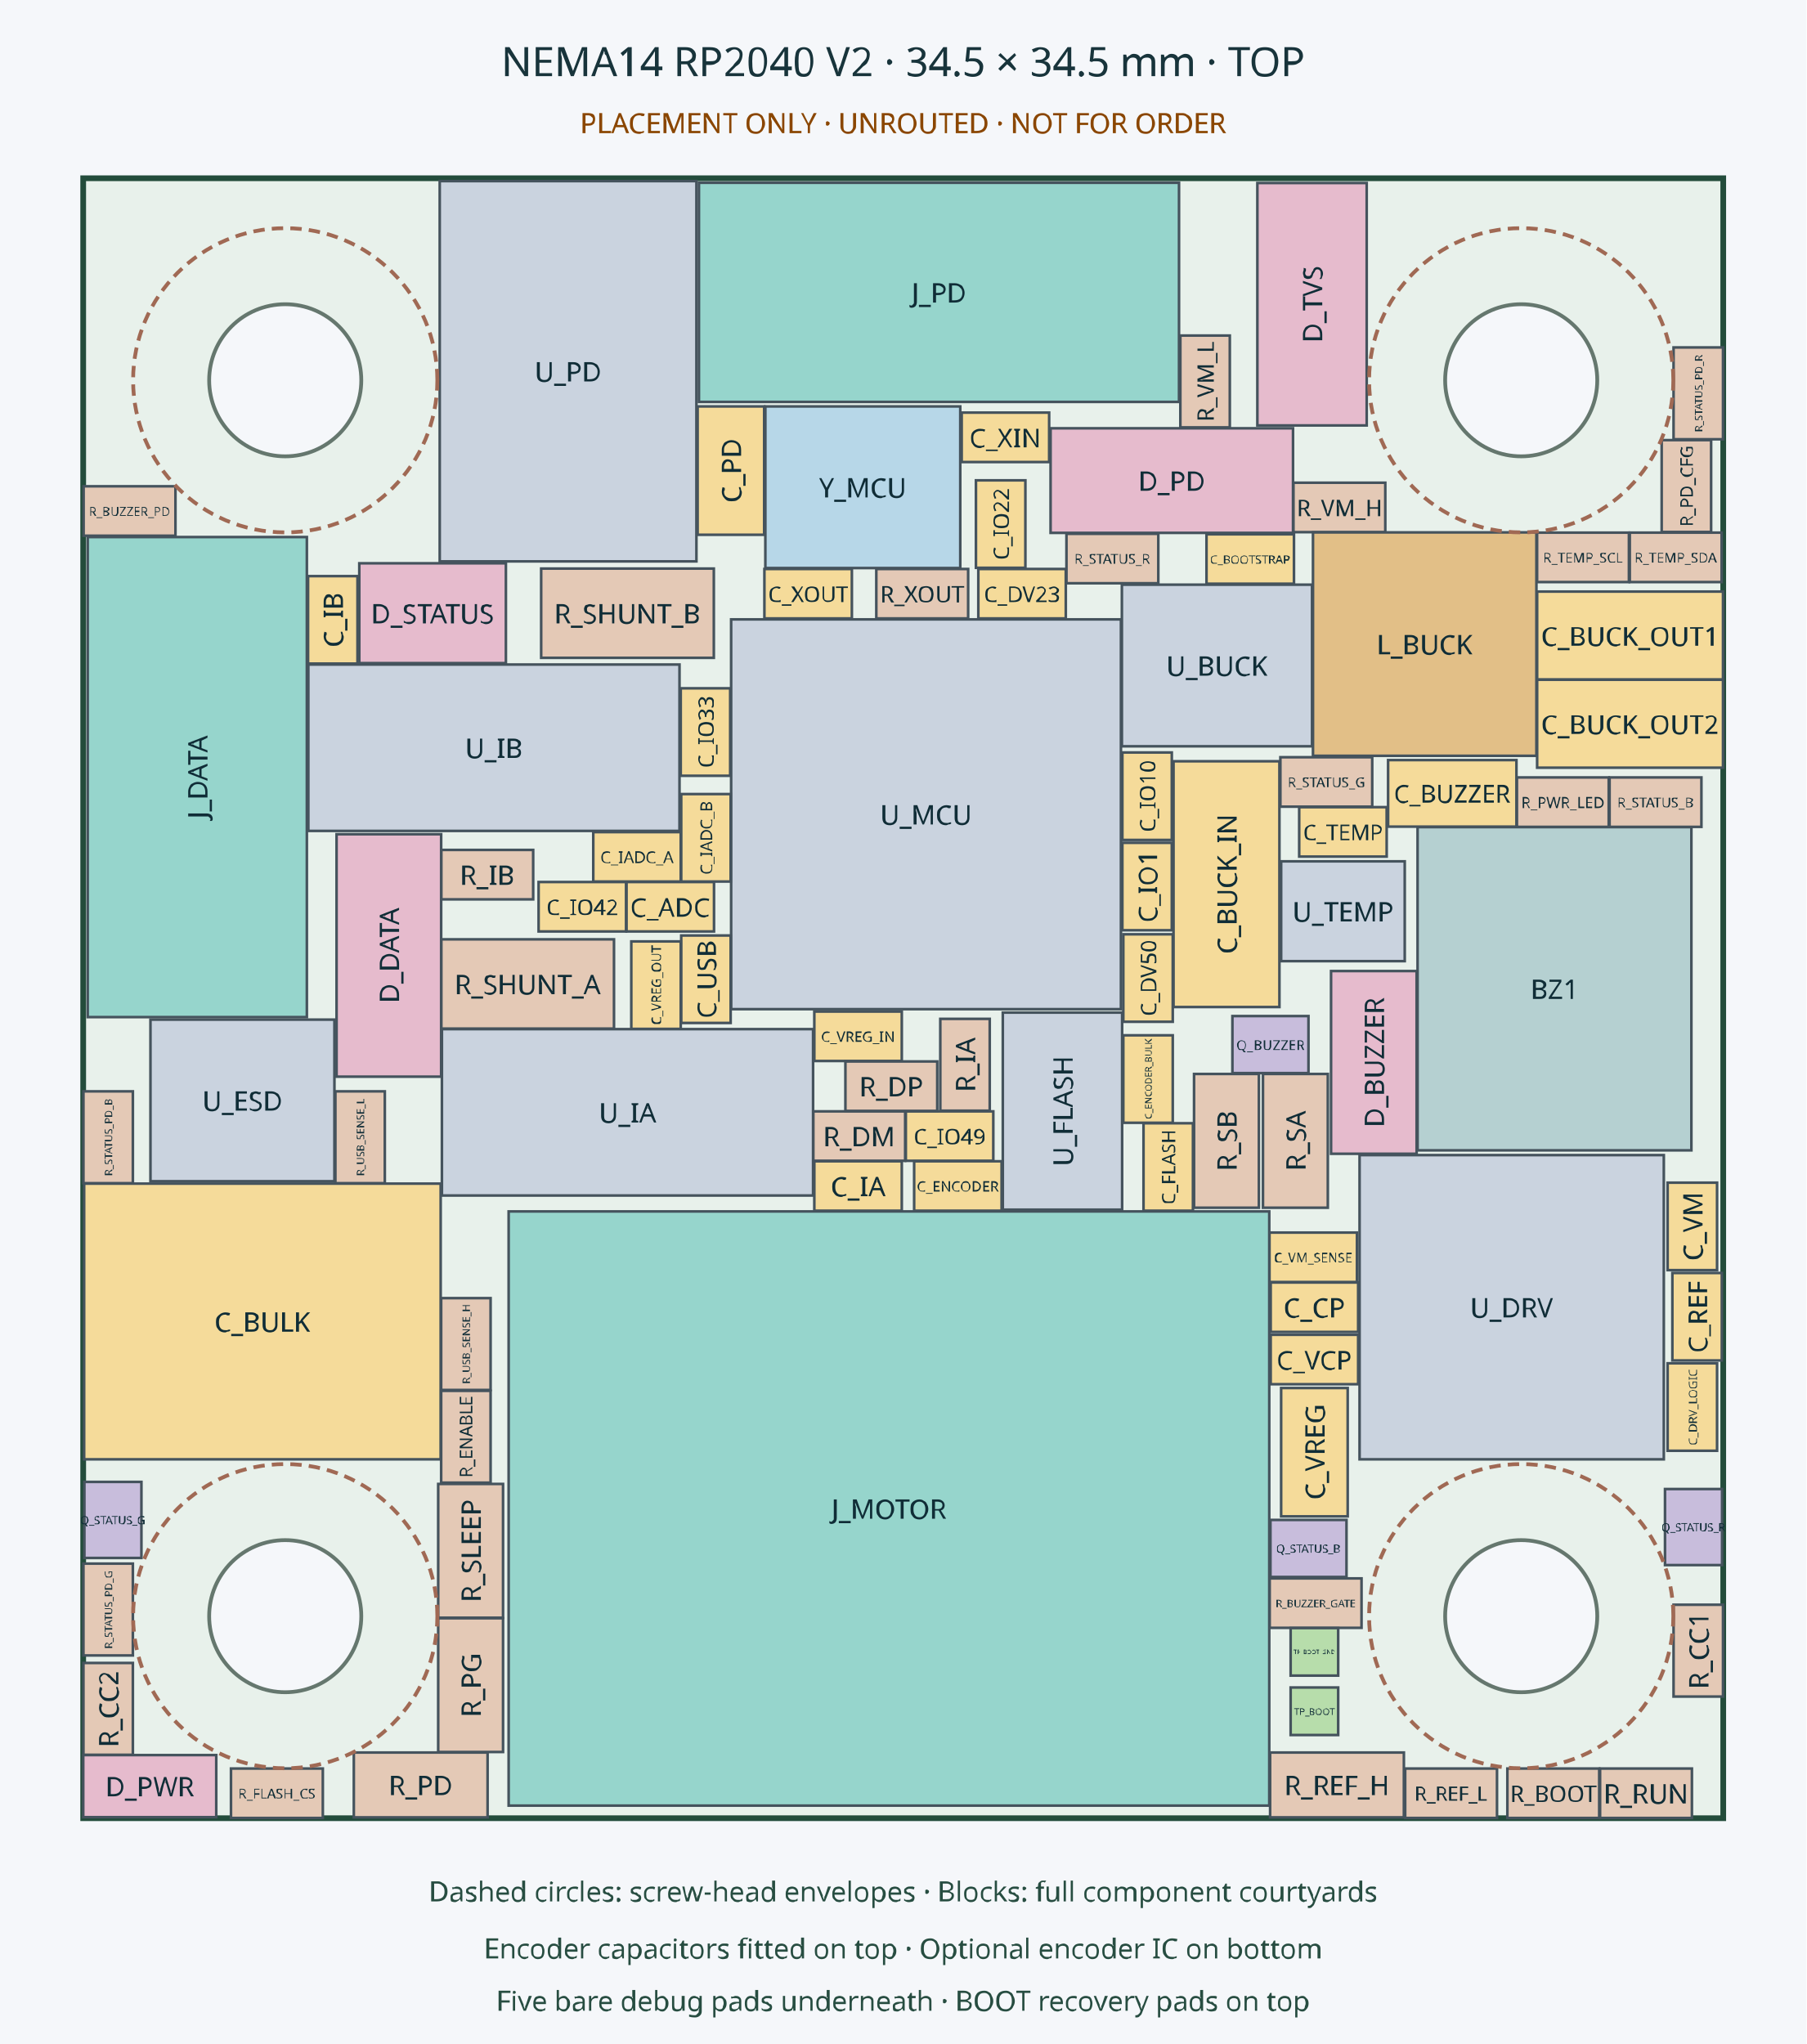
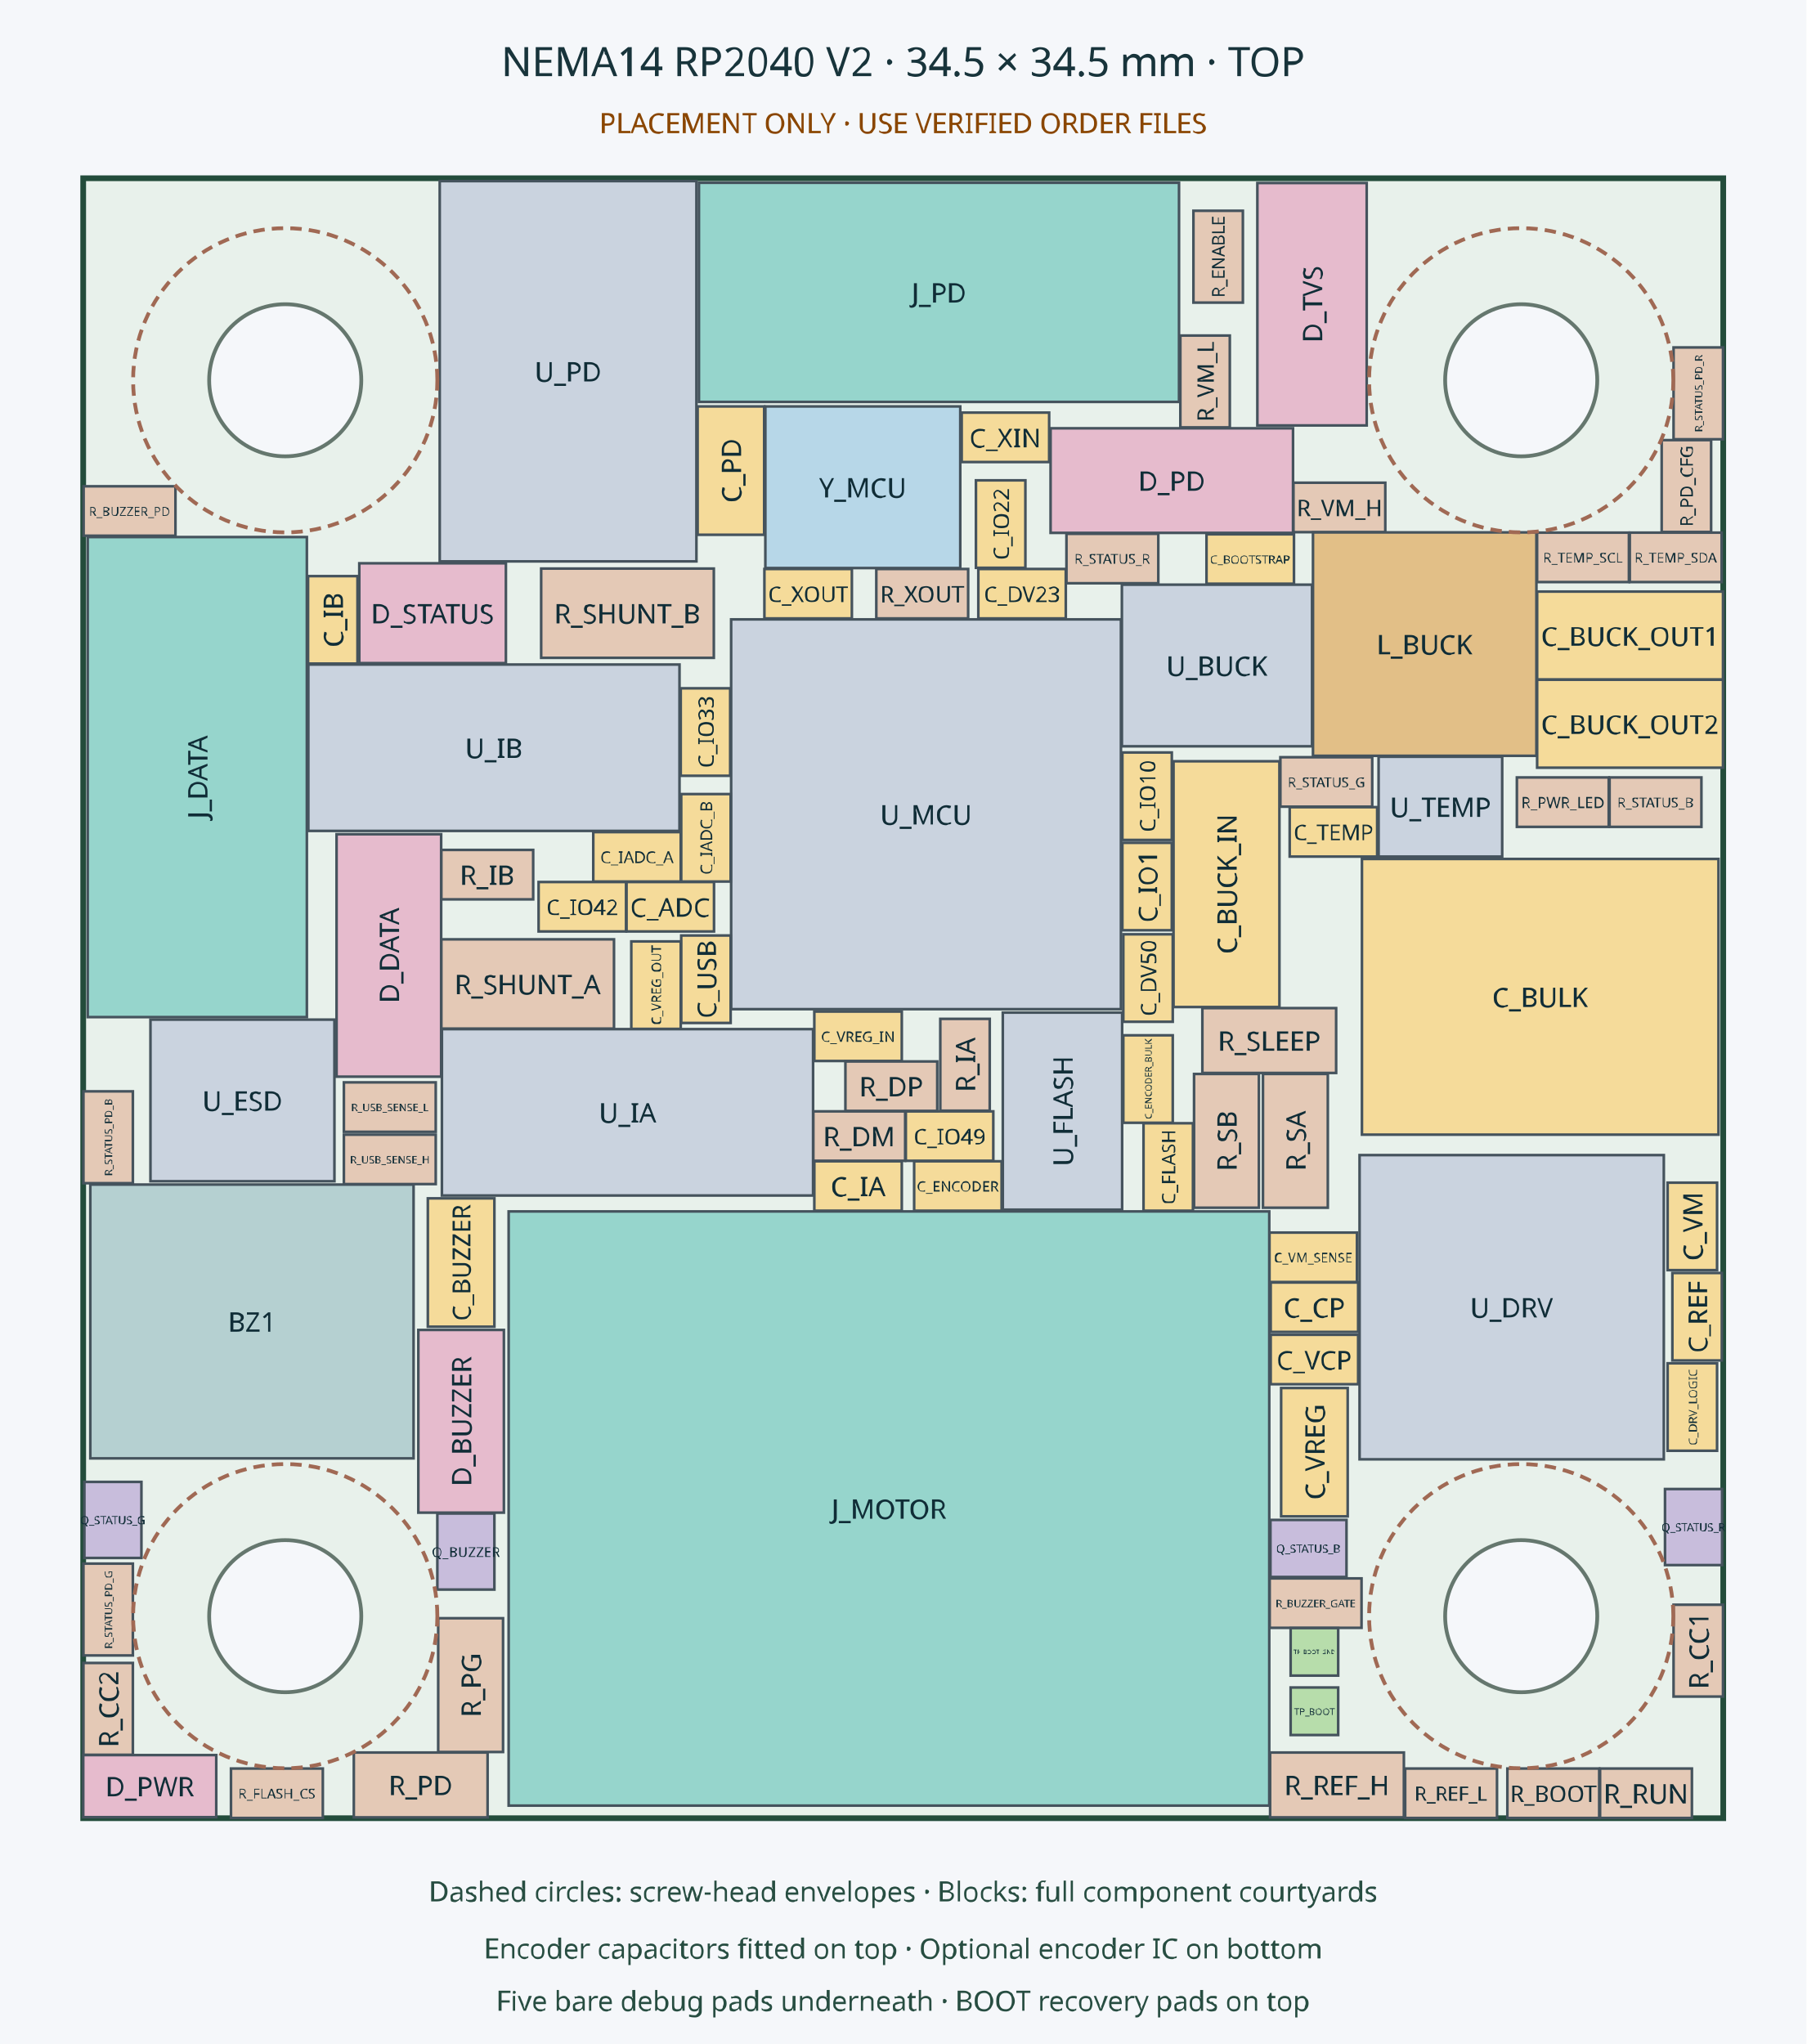
<svg xmlns="http://www.w3.org/2000/svg" viewBox="-19 -21 38 43" width="1140" height="1290">
  <rect x="-19" y="-21" width="38" height="43" fill="#f5f7fa" />
  <text x="0" y="-19.4" text-anchor="middle" font-family="sans-serif" font-size=".85" fill="#18343b">NEMA14 RP2040 V2 · 34.5 × 34.5 mm · TOP</text>
-   <text x="0" y="-18.2" text-anchor="middle" font-family="sans-serif" font-size=".58" fill="#8a4600">PLACEMENT ONLY · UNROUTED · NOT FOR ORDER</text>
+   <text x="0" y="-18.2" text-anchor="middle" font-family="sans-serif" font-size=".58" fill="#8a4600">PLACEMENT ONLY · USE VERIFIED ORDER FILES</text>
  <g transform="scale(1,-1)">
    <rect x="-17.25" y="-17.25" width="34.5" height="34.5" fill="#e8f1eb" stroke="#234c3b" stroke-width=".12" />
    <g>
      <polygon points="-4.297,17.155 5.802,17.155 5.802,12.545 -4.297,12.545 -4.297,17.155" fill="#96d5cc" stroke="#45535d" stroke-width=".055" />
      <g transform="translate(0.7524952,14.85) rotate(0) scale(1,-1)">
        <text text-anchor="middle" dominant-baseline="central" font-family="sans-serif" font-size="0.56" fill="#102d37">J_PD</text>
      </g>
    </g>
    <g>
      <polygon points="-17.155,-0.397 -17.155,9.702 -12.545,9.702 -12.545,-0.397 -17.155,-0.397" fill="#96d5cc" stroke="#45535d" stroke-width=".055" />
      <g transform="translate(-14.85,4.652495) rotate(90) scale(1,-1)">
        <text text-anchor="middle" dominant-baseline="central" font-family="sans-serif" font-size="0.56" fill="#102d37">J_DATA</text>
      </g>
    </g>
    <g>
      <polygon points="-9.75,17.19 -4.35,17.19 -4.35,9.19 -9.75,9.19 -9.75,17.19" fill="#cad3df" stroke="#45535d" stroke-width=".055" />
      <g transform="translate(-7.050064,13.19) rotate(0) scale(1,-1)">
        <text text-anchor="middle" dominant-baseline="central" font-family="sans-serif" font-size="0.56" fill="#102d37">U_PD</text>
      </g>
    </g>
    <g>
      <polygon points="-8.743,-17.232 -11.557,-17.232 -11.557,-15.868 -8.743,-15.868 -8.743,-17.232" fill="#e4c9b6" stroke="#45535d" stroke-width=".055" />
      <g transform="translate(-10.15,-16.55) rotate(0) scale(1,-1)">
        <text text-anchor="middle" dominant-baseline="central" font-family="sans-serif" font-size="0.56" fill="#102d37">R_PD</text>
      </g>
    </g>
    <g>
      <polygon points="-4.325,9.75 -4.325,12.45 -2.925,12.45 -2.925,9.75 -4.325,9.75" fill="#f5db9a" stroke="#45535d" stroke-width=".055" />
      <g transform="translate(-3.625,11.1) rotate(90) scale(1,-1)">
        <text text-anchor="middle" dominant-baseline="central" font-family="sans-serif" font-size="0.56" fill="#102d37">C_PD</text>
      </g>
    </g>
    <g>
      <polygon points="-8.418,-13.043 -8.418,-15.857 -9.782,-15.857 -9.782,-13.043 -8.418,-13.043" fill="#e4c9b6" stroke="#45535d" stroke-width=".055" />
      <g transform="translate(-9.1,-14.45) rotate(90) scale(1,-1)">
        <text text-anchor="middle" dominant-baseline="central" font-family="sans-serif" font-size="0.56" fill="#102d37">R_PG</text>
      </g>
    </g>
    <g>
      <polygon points="4.58,-0.23 -3.62,-0.23 -3.62,7.97 4.58,7.97 4.58,-0.23" fill="#cad3df" stroke="#45535d" stroke-width=".055" />
      <g transform="translate(0.48,3.87) rotate(0) scale(1,-1)">
        <text text-anchor="middle" dominant-baseline="central" font-family="sans-serif" font-size="0.56" fill="#102d37">U_MCU</text>
      </g>
    </g>
    <g>
      <polygon points="4.61,1.43 4.61,3.27 5.65,3.27 5.65,1.43 4.61,1.43" fill="#f5db9a" stroke="#45535d" stroke-width=".055" />
      <g transform="translate(5.13,2.35) rotate(90) scale(1,-1)">
        <text text-anchor="middle" dominant-baseline="central" font-family="sans-serif" font-size="0.545" fill="#102d37">C_IO1</text>
      </g>
    </g>
    <g>
      <polygon points="4.61,3.33 4.61,5.17 5.65,5.17 5.65,3.33 4.61,3.33" fill="#f5db9a" stroke="#45535d" stroke-width=".055" />
      <g transform="translate(5.13,4.25) rotate(90) scale(1,-1)">
        <text text-anchor="middle" dominant-baseline="central" font-family="sans-serif" font-size="0.454" fill="#102d37">C_IO10</text>
      </g>
    </g>
    <g>
      <polygon points="1.53,9.055 1.53,10.895 2.57,10.895 2.57,9.055 1.53,9.055" fill="#f5db9a" stroke="#45535d" stroke-width=".055" />
      <g transform="translate(2.05,9.975) rotate(90) scale(1,-1)">
        <text text-anchor="middle" dominant-baseline="central" font-family="sans-serif" font-size="0.454" fill="#102d37">C_IO22</text>
      </g>
    </g>
    <g>
      <polygon points="-4.68,4.68 -4.68,6.52 -3.64,6.52 -3.64,4.68 -4.68,4.68" fill="#f5db9a" stroke="#45535d" stroke-width=".055" />
      <g transform="translate(-4.16,5.6) rotate(90) scale(1,-1)">
        <text text-anchor="middle" dominant-baseline="central" font-family="sans-serif" font-size="0.454" fill="#102d37">C_IO33</text>
      </g>
    </g>
    <g>
      <polygon points="-7.67,2.445 -5.83,2.445 -5.83,1.405 -7.67,1.405 -7.67,2.445" fill="#f5db9a" stroke="#45535d" stroke-width=".055" />
      <g transform="translate(-6.75,1.925) rotate(0) scale(1,-1)">
        <text text-anchor="middle" dominant-baseline="central" font-family="sans-serif" font-size="0.454" fill="#102d37">C_IO42</text>
      </g>
    </g>
    <g>
      <polygon points="1.895,-3.42 0.055,-3.42 0.055,-2.38 1.895,-2.38 1.895,-3.42" fill="#f5db9a" stroke="#45535d" stroke-width=".055" />
      <g transform="translate(0.975,-2.9) rotate(0) scale(1,-1)">
        <text text-anchor="middle" dominant-baseline="central" font-family="sans-serif" font-size="0.454" fill="#102d37">C_IO49</text>
      </g>
    </g>
    <g>
      <polygon points="3.42,7.99 1.58,7.99 1.58,9.03 3.42,9.03 3.42,7.99" fill="#f5db9a" stroke="#45535d" stroke-width=".055" />
      <g transform="translate(2.5,8.51) rotate(0) scale(1,-1)">
        <text text-anchor="middle" dominant-baseline="central" font-family="sans-serif" font-size="0.454" fill="#102d37">C_DV23</text>
      </g>
    </g>
    <g>
      <polygon points="4.63,-0.495 4.63,1.345 5.67,1.345 5.67,-0.495 4.63,-0.495" fill="#f5db9a" stroke="#45535d" stroke-width=".055" />
      <g transform="translate(5.15,0.425) rotate(90) scale(1,-1)">
        <text text-anchor="middle" dominant-baseline="central" font-family="sans-serif" font-size="0.454" fill="#102d37">C_DV50</text>
      </g>
    </g>
    <g>
      <polygon points="-4.67,-0.52 -4.67,1.32 -3.63,1.32 -3.63,-0.52 -4.67,-0.52" fill="#f5db9a" stroke="#45535d" stroke-width=".055" />
      <g transform="translate(-4.15,0.4) rotate(90) scale(1,-1)">
        <text text-anchor="middle" dominant-baseline="central" font-family="sans-serif" font-size="0.545" fill="#102d37">C_USB</text>
      </g>
    </g>
    <g>
      <polygon points="-3.98,1.405 -5.82,1.405 -5.82,2.445 -3.98,2.445 -3.98,1.405" fill="#f5db9a" stroke="#45535d" stroke-width=".055" />
      <g transform="translate(-4.9,1.925) rotate(0) scale(1,-1)">
        <text text-anchor="middle" dominant-baseline="central" font-family="sans-serif" font-size="0.545" fill="#102d37">C_ADC</text>
      </g>
    </g>
    <g>
      <polygon points="-1.87,-0.28 -0.03,-0.28 -0.03,-1.32 -1.87,-1.32 -1.87,-0.28" fill="#f5db9a" stroke="#45535d" stroke-width=".055" />
      <g transform="translate(-0.95,-0.8) rotate(0) scale(1,-1)">
        <text text-anchor="middle" dominant-baseline="central" font-family="sans-serif" font-size="0.303" fill="#102d37">C_VREG_IN</text>
      </g>
    </g>
    <g>
      <polygon points="-5.72,-0.645 -5.72,1.195 -4.68,1.195 -4.68,-0.645 -5.72,-0.645" fill="#f5db9a" stroke="#45535d" stroke-width=".055" />
      <g transform="translate(-5.2,0.275) rotate(90) scale(1,-1)">
        <text text-anchor="middle" dominant-baseline="central" font-family="sans-serif" font-size="0.273" fill="#102d37">C_VREG_OUT</text>
      </g>
    </g>
    <g>
      <polygon points="4.605,-4.448 2.095,-4.448 2.095,-0.302 4.605,-0.302 4.605,-4.448" fill="#cad3df" stroke="#45535d" stroke-width=".055" />
      <g transform="translate(3.350108,-2.375) rotate(90) scale(1,-1)">
        <text text-anchor="middle" dominant-baseline="central" font-family="sans-serif" font-size="0.56" fill="#102d37">U_FLASH</text>
      </g>
    </g>
    <g>
      <polygon points="5.055,-4.47 5.055,-2.63 6.095,-2.63 6.095,-4.47 5.055,-4.47" fill="#f5db9a" stroke="#45535d" stroke-width=".055" />
      <g transform="translate(5.575,-3.55) rotate(90) scale(1,-1)">
        <text text-anchor="middle" dominant-baseline="central" font-family="sans-serif" font-size="0.389" fill="#102d37">C_FLASH</text>
      </g>
    </g>
    <g>
      <polygon points="-14.141,-16.205 -12.209,-16.205 -12.209,-17.245 -14.141,-17.245 -14.141,-16.205" fill="#e4c9b6" stroke="#45535d" stroke-width=".055" />
      <g transform="translate(-13.175,-16.725) rotate(0) scale(1,-1)">
        <text text-anchor="middle" dominant-baseline="central" font-family="sans-serif" font-size="0.287" fill="#102d37">R_FLASH_CS</text>
      </g>
    </g>
    <g>
      <polygon points="14.641,-17.245 12.709,-17.245 12.709,-16.205 14.641,-16.205 14.641,-17.245" fill="#e4c9b6" stroke="#45535d" stroke-width=".055" />
      <g transform="translate(13.675,-16.725) rotate(0) scale(1,-1)">
        <text text-anchor="middle" dominant-baseline="central" font-family="sans-serif" font-size="0.479" fill="#102d37">R_BOOT</text>
      </g>
    </g>
    <g>
      <polygon points="1.2,9.05 -2.9,9.05 -2.9,12.45 1.2,12.45 1.2,9.05" fill="#b7d7e8" stroke="#45535d" stroke-width=".055" />
      <g transform="translate(-0.85,10.75) rotate(0) scale(1,-1)">
        <text text-anchor="middle" dominant-baseline="central" font-family="sans-serif" font-size="0.56" fill="#102d37">Y_MCU</text>
      </g>
    </g>
    <g>
      <polygon points="1.366,7.99 -0.566,7.99 -0.566,9.03 1.366,9.03 1.366,7.99" fill="#e4c9b6" stroke="#45535d" stroke-width=".055" />
      <g transform="translate(0.4,8.51) rotate(0) scale(1,-1)">
        <text text-anchor="middle" dominant-baseline="central" font-family="sans-serif" font-size="0.479" fill="#102d37">R_XOUT</text>
      </g>
    </g>
    <g>
      <polygon points="1.23,12.32 3.07,12.32 3.07,11.28 1.23,11.28 1.23,12.32" fill="#f5db9a" stroke="#45535d" stroke-width=".055" />
      <g transform="translate(2.15,11.8) rotate(0) scale(1,-1)">
        <text text-anchor="middle" dominant-baseline="central" font-family="sans-serif" font-size="0.545" fill="#102d37">C_XIN</text>
      </g>
    </g>
    <g>
      <polygon points="-2.92,9.03 -1.08,9.03 -1.08,7.99 -2.92,7.99 -2.92,9.03" fill="#f5db9a" stroke="#45535d" stroke-width=".055" />
      <g transform="translate(-2.0,8.51) rotate(0) scale(1,-1)">
        <text text-anchor="middle" dominant-baseline="central" font-family="sans-serif" font-size="0.454" fill="#102d37">C_XOUT</text>
      </g>
    </g>
    <g>
      <polygon points="16.591,-17.245 14.659,-17.245 14.659,-16.205 16.591,-16.205 16.591,-17.245" fill="#e4c9b6" stroke="#45535d" stroke-width=".055" />
      <g transform="translate(15.625,-16.725) rotate(0) scale(1,-1)">
        <text text-anchor="middle" dominant-baseline="central" font-family="sans-serif" font-size="0.56" fill="#102d37">R_RUN</text>
      </g>
    </g>
    <g>
      <polygon points="0.041,-3.42 -1.891,-3.42 -1.891,-2.38 0.041,-2.38 0.041,-3.42" fill="#e4c9b6" stroke="#45535d" stroke-width=".055" />
      <g transform="translate(-0.925,-2.9) rotate(0) scale(1,-1)">
        <text text-anchor="middle" dominant-baseline="central" font-family="sans-serif" font-size="0.56" fill="#102d37">R_DM</text>
      </g>
    </g>
    <g>
      <polygon points="-1.216,-1.33 0.716,-1.33 0.716,-2.37 -1.216,-2.37 -1.216,-1.33" fill="#e4c9b6" stroke="#45535d" stroke-width=".055" />
      <g transform="translate(-0.25,-1.85) rotate(0) scale(1,-1)">
        <text text-anchor="middle" dominant-baseline="central" font-family="sans-serif" font-size="0.56" fill="#102d37">R_DP</text>
      </g>
    </g>
    <g>
      <polygon points="17.245,-12.759 17.245,-14.691 16.205,-14.691 16.205,-12.759 17.245,-12.759" fill="#e4c9b6" stroke="#45535d" stroke-width=".055" />
      <g transform="translate(16.725,-13.725) rotate(90) scale(1,-1)">
        <text text-anchor="middle" dominant-baseline="central" font-family="sans-serif" font-size="0.56" fill="#102d37">R_CC1</text>
      </g>
    </g>
    <g>
      <polygon points="-16.205,-13.984 -16.205,-15.916 -17.245,-15.916 -17.245,-13.984 -16.205,-13.984" fill="#e4c9b6" stroke="#45535d" stroke-width=".055" />
      <g transform="translate(-16.725,-14.95) rotate(90) scale(1,-1)">
        <text text-anchor="middle" dominant-baseline="central" font-family="sans-serif" font-size="0.56" fill="#102d37">R_CC2</text>
      </g>
    </g>
    <g>
-       <polygon points="-9.72,-8.241 -9.72,-6.309 -8.68,-6.309 -8.68,-8.241 -9.72,-8.241" fill="#e4c9b6" stroke="#45535d" stroke-width=".055" />
-       <g transform="translate(-9.2,-7.275) rotate(90) scale(1,-1)">
+       <polygon points="-11.766,-2.87 -9.834,-2.87 -9.834,-3.91 -11.766,-3.91 -11.766,-2.87" fill="#e4c9b6" stroke="#45535d" stroke-width=".055" />
+       <g transform="translate(-10.8,-3.39) rotate(0) scale(1,-1)">
        <text text-anchor="middle" dominant-baseline="central" font-family="sans-serif" font-size="0.221" fill="#102d37">R_USB_SENSE_H</text>
      </g>
    </g>
    <g>
-       <polygon points="-10.905,-1.959 -10.905,-3.891 -11.945,-3.891 -11.945,-1.959 -10.905,-1.959" fill="#e4c9b6" stroke="#45535d" stroke-width=".055" />
-       <g transform="translate(-11.425,-2.925) rotate(90) scale(1,-1)">
+       <polygon points="-9.834,-2.81 -11.766,-2.81 -11.766,-1.77 -9.834,-1.77 -9.834,-2.81" fill="#e4c9b6" stroke="#45535d" stroke-width=".055" />
+       <g transform="translate(-10.8,-2.29) rotate(0) scale(1,-1)">
        <text text-anchor="middle" dominant-baseline="central" font-family="sans-serif" font-size="0.221" fill="#102d37">R_USB_SENSE_L</text>
      </g>
    </g>
    <g>
      <polygon points="8.209,10.845 10.141,10.845 10.141,9.805 8.209,9.805 8.209,10.845" fill="#e4c9b6" stroke="#45535d" stroke-width=".055" />
      <g transform="translate(9.175,10.325) rotate(0) scale(1,-1)">
        <text text-anchor="middle" dominant-baseline="central" font-family="sans-serif" font-size="0.479" fill="#102d37">R_VM_H</text>
      </g>
    </g>
    <g>
      <polygon points="5.83,12.009 5.83,13.941 6.87,13.941 6.87,12.009 5.83,12.009" fill="#e4c9b6" stroke="#45535d" stroke-width=".055" />
      <g transform="translate(6.35,12.975) rotate(90) scale(1,-1)">
        <text text-anchor="middle" dominant-baseline="central" font-family="sans-serif" font-size="0.479" fill="#102d37">R_VM_L</text>
      </g>
    </g>
    <g>
      <polygon points="7.705,-4.93 9.545,-4.93 9.545,-5.97 7.705,-5.97 7.705,-4.93" fill="#f5db9a" stroke="#45535d" stroke-width=".055" />
      <g transform="translate(8.625,-5.45) rotate(0) scale(1,-1)">
        <text text-anchor="middle" dominant-baseline="central" font-family="sans-serif" font-size="0.273" fill="#102d37">C_VM_SENSE</text>
      </g>
    </g>
    <g>
      <polygon points="8.6,8.7 8.6,5.3 4.6,5.3 4.6,8.7 8.6,8.7" fill="#cad3df" stroke="#45535d" stroke-width=".055" />
      <g transform="translate(6.6,7.000013) rotate(0) scale(1,-1)">
        <text text-anchor="middle" dominant-baseline="central" font-family="sans-serif" font-size="0.56" fill="#102d37">U_BUCK</text>
      </g>
    </g>
    <g>
      <polygon points="8.62,9.8 13.32,9.8 13.32,5.1 8.62,5.1 8.62,9.8" fill="#e2bf87" stroke="#45535d" stroke-width=".055" />
      <g transform="translate(10.97,7.45) rotate(0) scale(1,-1)">
        <text text-anchor="middle" dominant-baseline="central" font-family="sans-serif" font-size="0.56" fill="#102d37">L_BUCK</text>
      </g>
    </g>
    <g>
      <polygon points="6.38,9.76 8.22,9.76 8.22,8.72 6.38,8.72 6.38,9.76" fill="#f5db9a" stroke="#45535d" stroke-width=".055" />
      <g transform="translate(7.3,9.24) rotate(0) scale(1,-1)">
        <text text-anchor="middle" dominant-baseline="central" font-family="sans-serif" font-size="0.248" fill="#102d37">C_BOOTSTRAP</text>
      </g>
    </g>
    <g>
      <polygon points="7.914,4.985 7.914,-0.185 5.686,-0.185 5.686,4.985 7.914,4.985" fill="#f5db9a" stroke="#45535d" stroke-width=".055" />
      <g transform="translate(6.8,2.4) rotate(90) scale(1,-1)">
        <text text-anchor="middle" dominant-baseline="central" font-family="sans-serif" font-size="0.56" fill="#102d37">C_BUCK_IN</text>
      </g>
    </g>
    <g>
      <polygon points="13.335,8.555 17.245,8.555 17.245,6.705 13.335,6.705 13.335,8.555" fill="#f5db9a" stroke="#45535d" stroke-width=".055" />
      <g transform="translate(15.29,7.63) rotate(0) scale(1,-1)">
        <text text-anchor="middle" dominant-baseline="central" font-family="sans-serif" font-size="0.551" fill="#102d37">C_BUCK_OUT1</text>
      </g>
    </g>
    <g>
      <polygon points="13.335,6.7 17.245,6.7 17.245,4.85 13.335,4.85 13.335,6.7" fill="#f5db9a" stroke="#45535d" stroke-width=".055" />
      <g transform="translate(15.29,5.775) rotate(0) scale(1,-1)">
        <text text-anchor="middle" dominant-baseline="central" font-family="sans-serif" font-size="0.551" fill="#102d37">C_BUCK_OUT2</text>
      </g>
    </g>
    <g>
      <polygon points="3.1,11.99 8.2,11.99 8.2,9.79 3.1,9.79 3.1,11.99" fill="#e6bbcd" stroke="#45535d" stroke-width=".055" />
      <g transform="translate(5.65,10.88999) rotate(0) scale(1,-1)">
        <text text-anchor="middle" dominant-baseline="central" font-family="sans-serif" font-size="0.56" fill="#102d37">D_PD</text>
      </g>
    </g>
    <g>
      <polygon points="-11.92,-1.65 -11.92,3.45 -9.72,3.45 -9.72,-1.65 -11.92,-1.65" fill="#e6bbcd" stroke="#45535d" stroke-width=".055" />
      <g transform="translate(-10.81999,0.9) rotate(90) scale(1,-1)">
        <text text-anchor="middle" dominant-baseline="central" font-family="sans-serif" font-size="0.56" fill="#102d37">D_DATA</text>
      </g>
    </g>
    <g>
      <polygon points="16,-3.3 16,-9.7 9.6,-9.7 9.6,-3.3 16,-3.3" fill="#cad3df" stroke="#45535d" stroke-width=".055" />
      <g transform="translate(12.8,-6.5) rotate(0) scale(1,-1)">
        <text text-anchor="middle" dominant-baseline="central" font-family="sans-serif" font-size="0.56" fill="#102d37">U_DRV</text>
      </g>
    </g>
    <g>
      <polygon points="9.57,-7.02 7.73,-7.02 7.73,-5.98 9.57,-5.98 9.57,-7.02" fill="#f5db9a" stroke="#45535d" stroke-width=".055" />
      <g transform="translate(8.65,-6.5) rotate(0) scale(1,-1)">
        <text text-anchor="middle" dominant-baseline="central" font-family="sans-serif" font-size="0.56" fill="#102d37">C_CP</text>
      </g>
    </g>
    <g>
      <polygon points="9.57,-8.12 7.73,-8.12 7.73,-7.08 9.57,-7.08 9.57,-8.12" fill="#f5db9a" stroke="#45535d" stroke-width=".055" />
      <g transform="translate(8.65,-7.6) rotate(0) scale(1,-1)">
        <text text-anchor="middle" dominant-baseline="central" font-family="sans-serif" font-size="0.545" fill="#102d37">C_VCP</text>
      </g>
    </g>
    <g>
      <polygon points="7.95,-10.9 7.95,-8.2 9.35,-8.2 9.35,-10.9 7.95,-10.9" fill="#f5db9a" stroke="#45535d" stroke-width=".055" />
      <g transform="translate(8.65,-9.55) rotate(90) scale(1,-1)">
        <text text-anchor="middle" dominant-baseline="central" font-family="sans-serif" font-size="0.56" fill="#102d37">C_VREG</text>
      </g>
    </g>
    <g>
      <polygon points="17.12,-7.68 17.12,-9.52 16.08,-9.52 16.08,-7.68 17.12,-7.68" fill="#f5db9a" stroke="#45535d" stroke-width=".055" />
      <g transform="translate(16.6,-8.6) rotate(90) scale(1,-1)">
        <text text-anchor="middle" dominant-baseline="central" font-family="sans-serif" font-size="0.248" fill="#102d37">C_DRV_LOGIC</text>
      </g>
    </g>
    <g>
      <polygon points="16.08,-5.72 16.08,-3.88 17.12,-3.88 17.12,-5.72 16.08,-5.72" fill="#f5db9a" stroke="#45535d" stroke-width=".055" />
      <g transform="translate(16.6,-4.8) rotate(90) scale(1,-1)">
        <text text-anchor="middle" dominant-baseline="central" font-family="sans-serif" font-size="0.56" fill="#102d37">C_VM</text>
      </g>
    </g>
    <g>
-       <polygon points="-17.23,-3.9 -9.73,-3.9 -9.73,-9.7 -17.23,-9.7 -17.23,-3.9" fill="#f5db9a" stroke="#45535d" stroke-width=".055" />
-       <g transform="translate(-13.48,-6.799987) rotate(0) scale(1,-1)">
+       <polygon points="9.65,2.93 17.15,2.93 17.15,-2.87 9.65,-2.87 9.65,2.93" fill="#f5db9a" stroke="#45535d" stroke-width=".055" />
+       <g transform="translate(13.4,0.0300127) rotate(0) scale(1,-1)">
        <text text-anchor="middle" dominant-baseline="central" font-family="sans-serif" font-size="0.56" fill="#102d37">C_BULK</text>
      </g>
    </g>
    <g>
      <polygon points="7.568,-4.407 7.568,-1.593 8.932,-1.593 8.932,-4.407 7.568,-4.407" fill="#e4c9b6" stroke="#45535d" stroke-width=".055" />
      <g transform="translate(8.25,-3) rotate(90) scale(1,-1)">
        <text text-anchor="middle" dominant-baseline="central" font-family="sans-serif" font-size="0.56" fill="#102d37">R_SA</text>
      </g>
    </g>
    <g>
      <polygon points="6.118,-4.407 6.118,-1.593 7.482,-1.593 7.482,-4.407 6.118,-4.407" fill="#e4c9b6" stroke="#45535d" stroke-width=".055" />
      <g transform="translate(6.8,-3) rotate(90) scale(1,-1)">
        <text text-anchor="middle" dominant-baseline="central" font-family="sans-serif" font-size="0.56" fill="#102d37">R_SB</text>
      </g>
    </g>
    <g>
      <polygon points="-6.084,-0.639 -9.716,-0.639 -9.716,1.239 -6.084,1.239 -6.084,-0.639" fill="#e4c9b6" stroke="#45535d" stroke-width=".055" />
      <g transform="translate(-7.9,0.3) rotate(0) scale(1,-1)">
        <text text-anchor="middle" dominant-baseline="central" font-family="sans-serif" font-size="0.56" fill="#102d37">R_SHUNT_A</text>
      </g>
    </g>
    <g>
      <polygon points="-1.896,-0.65 -1.896,-4.15 -9.704,-4.15 -9.704,-0.65 -1.896,-0.65" fill="#cad3df" stroke="#45535d" stroke-width=".055" />
      <g transform="translate(-5.8,-2.4) rotate(0) scale(1,-1)">
        <text text-anchor="middle" dominant-baseline="central" font-family="sans-serif" font-size="0.56" fill="#102d37">U_IA</text>
      </g>
    </g>
    <g>
      <polygon points="-0.03,-4.47 -1.87,-4.47 -1.87,-3.43 -0.03,-3.43 -0.03,-4.47" fill="#f5db9a" stroke="#45535d" stroke-width=".055" />
      <g transform="translate(-0.95,-3.95) rotate(0) scale(1,-1)">
        <text text-anchor="middle" dominant-baseline="central" font-family="sans-serif" font-size="0.56" fill="#102d37">C_IA</text>
      </g>
    </g>
    <g>
      <polygon points="0.78,-2.366 0.78,-0.434 1.82,-0.434 1.82,-2.366 0.78,-2.366" fill="#e4c9b6" stroke="#45535d" stroke-width=".055" />
      <g transform="translate(1.3,-1.4) rotate(90) scale(1,-1)">
        <text text-anchor="middle" dominant-baseline="central" font-family="sans-serif" font-size="0.56" fill="#102d37">R_IA</text>
      </g>
    </g>
    <g>
      <polygon points="-4.68,2.455 -6.52,2.455 -6.52,3.495 -4.68,3.495 -4.68,2.455" fill="#f5db9a" stroke="#45535d" stroke-width=".055" />
      <g transform="translate(-5.6,2.975) rotate(0) scale(1,-1)">
        <text text-anchor="middle" dominant-baseline="central" font-family="sans-serif" font-size="0.341" fill="#102d37">C_IADC_A</text>
      </g>
    </g>
    <g>
      <polygon points="-7.616,9.039 -3.984,9.039 -3.984,7.161 -7.616,7.161 -7.616,9.039" fill="#e4c9b6" stroke="#45535d" stroke-width=".055" />
      <g transform="translate(-5.8,8.1) rotate(0) scale(1,-1)">
        <text text-anchor="middle" dominant-baseline="central" font-family="sans-serif" font-size="0.56" fill="#102d37">R_SHUNT_B</text>
      </g>
    </g>
    <g>
      <polygon points="-12.514,3.52 -12.514,7.02 -4.706,7.02 -4.706,3.52 -12.514,3.52" fill="#cad3df" stroke="#45535d" stroke-width=".055" />
      <g transform="translate(-8.61,5.27) rotate(0) scale(1,-1)">
        <text text-anchor="middle" dominant-baseline="central" font-family="sans-serif" font-size="0.56" fill="#102d37">U_IB</text>
      </g>
    </g>
    <g>
      <polygon points="-12.52,7.04 -12.52,8.88 -11.48,8.88 -11.48,7.04 -12.52,7.04" fill="#f5db9a" stroke="#45535d" stroke-width=".055" />
      <g transform="translate(-12.0,7.96) rotate(90) scale(1,-1)">
        <text text-anchor="middle" dominant-baseline="central" font-family="sans-serif" font-size="0.56" fill="#102d37">C_IB</text>
      </g>
    </g>
    <g>
      <polygon points="-7.784,2.08 -9.716,2.08 -9.716,3.12 -7.784,3.12 -7.784,2.08" fill="#e4c9b6" stroke="#45535d" stroke-width=".055" />
      <g transform="translate(-8.75,2.6) rotate(0) scale(1,-1)">
        <text text-anchor="middle" dominant-baseline="central" font-family="sans-serif" font-size="0.56" fill="#102d37">R_IB</text>
      </g>
    </g>
    <g>
      <polygon points="-3.63,4.295 -3.63,2.455 -4.67,2.455 -4.67,4.295 -3.63,4.295" fill="#f5db9a" stroke="#45535d" stroke-width=".055" />
      <g transform="translate(-4.15,3.375) rotate(90) scale(1,-1)">
        <text text-anchor="middle" dominant-baseline="central" font-family="sans-serif" font-size="0.341" fill="#102d37">C_IADC_B</text>
      </g>
    </g>
    <g>
      <polygon points="10.532,-17.232 7.718,-17.232 7.718,-15.868 10.532,-15.868 10.532,-17.232" fill="#e4c9b6" stroke="#45535d" stroke-width=".055" />
      <g transform="translate(9.125,-16.55) rotate(0) scale(1,-1)">
        <text text-anchor="middle" dominant-baseline="central" font-family="sans-serif" font-size="0.56" fill="#102d37">R_REF_H</text>
      </g>
    </g>
    <g>
      <polygon points="12.491,-17.245 10.559,-17.245 10.559,-16.205 12.491,-16.205 12.491,-17.245" fill="#e4c9b6" stroke="#45535d" stroke-width=".055" />
      <g transform="translate(11.525,-16.725) rotate(0) scale(1,-1)">
        <text text-anchor="middle" dominant-baseline="central" font-family="sans-serif" font-size="0.41" fill="#102d37">R_REF_L</text>
      </g>
    </g>
    <g>
      <polygon points="16.18,-7.62 16.18,-5.78 17.22,-5.78 17.22,-7.62 16.18,-7.62" fill="#f5db9a" stroke="#45535d" stroke-width=".055" />
      <g transform="translate(16.7,-6.7) rotate(90) scale(1,-1)">
        <text text-anchor="middle" dominant-baseline="central" font-family="sans-serif" font-size="0.545" fill="#102d37">C_REF</text>
      </g>
    </g>
    <g>
-       <polygon points="-8.68,-8.259 -8.68,-10.191 -9.72,-10.191 -9.72,-8.259 -8.68,-8.259" fill="#e4c9b6" stroke="#45535d" stroke-width=".055" />
-       <g transform="translate(-9.2,-9.225) rotate(90) scale(1,-1)">
+       <polygon points="6.105,14.634 6.105,16.566 7.145,16.566 7.145,14.634 6.105,14.634" fill="#e4c9b6" stroke="#45535d" stroke-width=".055" />
+       <g transform="translate(6.625,15.6) rotate(90) scale(1,-1)">
        <text text-anchor="middle" dominant-baseline="central" font-family="sans-serif" font-size="0.359" fill="#102d37">R_ENABLE</text>
      </g>
    </g>
    <g>
-       <polygon points="-8.418,-10.218 -8.418,-13.032 -9.782,-13.032 -9.782,-10.218 -8.418,-10.218" fill="#e4c9b6" stroke="#45535d" stroke-width=".055" />
-       <g transform="translate(-9.1,-11.625) rotate(90) scale(1,-1)">
+       <polygon points="6.293,-0.208 9.107,-0.208 9.107,-1.572 6.293,-1.572 6.293,-0.208" fill="#e4c9b6" stroke="#45535d" stroke-width=".055" />
+       <g transform="translate(7.7,-0.89) rotate(0) scale(1,-1)">
        <text text-anchor="middle" dominant-baseline="central" font-family="sans-serif" font-size="0.56" fill="#102d37">R_SLEEP</text>
      </g>
    </g>
    <g>
      <polygon points="-8.3,-4.485 7.7,-4.485 7.7,-16.985 -8.3,-16.985 -8.3,-4.485" fill="#96d5cc" stroke="#45535d" stroke-width=".055" />
      <g transform="translate(-0.3000493,-10.73501) rotate(0) scale(1,-1)">
        <text text-anchor="middle" dominant-baseline="central" font-family="sans-serif" font-size="0.56" fill="#102d37">J_MOTOR</text>
      </g>
    </g>
    <g>
      <polygon points="-15.835,-3.85 -15.835,-0.45 -11.965,-0.45 -11.965,-3.85 -15.835,-3.85" fill="#cad3df" stroke="#45535d" stroke-width=".055" />
      <g transform="translate(-13.9,-2.149987) rotate(0) scale(1,-1)">
        <text text-anchor="middle" dominant-baseline="central" font-family="sans-serif" font-size="0.56" fill="#102d37">U_ESD</text>
      </g>
    </g>
    <g>
      <polygon points="7.45,12.05 7.45,17.15 9.75,17.15 9.75,12.05 7.45,12.05" fill="#e6bbcd" stroke="#45535d" stroke-width=".055" />
      <g transform="translate(8.6,14.6) rotate(90) scale(1,-1)">
        <text text-anchor="middle" dominant-baseline="central" font-family="sans-serif" font-size="0.56" fill="#102d37">D_TVS</text>
      </g>
    </g>
    <g>
-       <polygon points="7.95,2.88 10.55,2.88 10.55,0.78 7.95,0.78 7.95,2.88" fill="#cad3df" stroke="#45535d" stroke-width=".055" />
-       <g transform="translate(9.25,1.829921) rotate(0) scale(1,-1)">
+       <polygon points="10,5.08 12.6,5.08 12.6,2.98 10,2.98 10,5.08" fill="#cad3df" stroke="#45535d" stroke-width=".055" />
+       <g transform="translate(11.3,4.029921) rotate(0) scale(1,-1)">
        <text text-anchor="middle" dominant-baseline="central" font-family="sans-serif" font-size="0.56" fill="#102d37">U_TEMP</text>
      </g>
    </g>
    <g>
-       <polygon points="8.33,4.02 10.17,4.02 10.17,2.98 8.33,2.98 8.33,4.02" fill="#f5db9a" stroke="#45535d" stroke-width=".055" />
-       <g transform="translate(9.25,3.5) rotate(0) scale(1,-1)">
+       <polygon points="8.13,4.02 9.97,4.02 9.97,2.98 8.13,2.98 8.13,4.02" fill="#f5db9a" stroke="#45535d" stroke-width=".055" />
+       <g transform="translate(9.05,3.5) rotate(0) scale(1,-1)">
        <text text-anchor="middle" dominant-baseline="central" font-family="sans-serif" font-size="0.454" fill="#102d37">C_TEMP</text>
      </g>
    </g>
    <g>
      <polygon points="15.284,9.795 17.216,9.795 17.216,8.755 15.284,8.755 15.284,9.795" fill="#e4c9b6" stroke="#45535d" stroke-width=".055" />
      <g transform="translate(16.25,9.275) rotate(0) scale(1,-1)">
        <text text-anchor="middle" dominant-baseline="central" font-family="sans-serif" font-size="0.287" fill="#102d37">R_TEMP_SDA</text>
      </g>
    </g>
    <g>
      <polygon points="15.266,8.755 13.334,8.755 13.334,9.795 15.266,9.795 15.266,8.755" fill="#e4c9b6" stroke="#45535d" stroke-width=".055" />
      <g transform="translate(14.3,9.275) rotate(0) scale(1,-1)">
        <text text-anchor="middle" dominant-baseline="central" font-family="sans-serif" font-size="0.287" fill="#102d37">R_TEMP_SCL</text>
      </g>
    </g>
    <g>
      <polygon points="-17.249,-15.922 -14.451,-15.922 -14.451,-17.228 -17.249,-17.228 -17.249,-15.922" fill="#e6bbcd" stroke="#45535d" stroke-width=".055" />
      <g transform="translate(-15.85,-16.575) rotate(0) scale(1,-1)">
        <text text-anchor="middle" dominant-baseline="central" font-family="sans-serif" font-size="0.56" fill="#102d37">D_PWR</text>
      </g>
    </g>
    <g>
      <polygon points="14.841,3.605 12.909,3.605 12.909,4.645 14.841,4.645 14.841,3.605" fill="#e4c9b6" stroke="#45535d" stroke-width=".055" />
      <g transform="translate(13.875,4.125) rotate(0) scale(1,-1)">
        <text text-anchor="middle" dominant-baseline="central" font-family="sans-serif" font-size="0.319" fill="#102d37">R_PWR_LED</text>
      </g>
    </g>
    <g>
      <polygon points="-11.442,7.05 -11.442,9.15 -8.358,9.15 -8.358,7.05 -11.442,7.05" fill="#e6bbcd" stroke="#45535d" stroke-width=".055" />
      <g transform="translate(-9.9,8.1) rotate(0) scale(1,-1)">
        <text text-anchor="middle" dominant-baseline="central" font-family="sans-serif" font-size="0.56" fill="#102d37">D_STATUS</text>
      </g>
    </g>
    <g>
      <polygon points="3.434,9.77 5.366,9.77 5.366,8.73 3.434,8.73 3.434,9.77" fill="#e4c9b6" stroke="#45535d" stroke-width=".055" />
      <g transform="translate(4.4,9.25) rotate(0) scale(1,-1)">
        <text text-anchor="middle" dominant-baseline="central" font-family="sans-serif" font-size="0.287" fill="#102d37">R_STATUS_R</text>
      </g>
    </g>
    <g>
      <polygon points="17.225,-11.925 16.025,-11.925 16.025,-10.325 17.225,-10.325 17.225,-11.925" fill="#c8bddc" stroke="#45535d" stroke-width=".055" />
      <g transform="translate(16.625,-11.125) rotate(0) scale(1,-1)">
        <text text-anchor="middle" dominant-baseline="central" font-family="sans-serif" font-size="0.234" fill="#102d37">Q_STATUS_R</text>
      </g>
    </g>
    <g>
      <polygon points="17.245,13.691 17.245,11.759 16.205,11.759 16.205,13.691 17.245,13.691" fill="#e4c9b6" stroke="#45535d" stroke-width=".055" />
      <g transform="translate(16.725,12.725) rotate(90) scale(1,-1)">
        <text text-anchor="middle" dominant-baseline="central" font-family="sans-serif" font-size="0.221" fill="#102d37">R_STATUS_PD_R</text>
      </g>
    </g>
    <g>
      <polygon points="9.866,4.03 7.934,4.03 7.934,5.07 9.866,5.07 9.866,4.03" fill="#e4c9b6" stroke="#45535d" stroke-width=".055" />
      <g transform="translate(8.9,4.55) rotate(0) scale(1,-1)">
        <text text-anchor="middle" dominant-baseline="central" font-family="sans-serif" font-size="0.287" fill="#102d37">R_STATUS_G</text>
      </g>
    </g>
    <g>
      <polygon points="-17.225,-10.175 -16.025,-10.175 -16.025,-11.775 -17.225,-11.775 -17.225,-10.175" fill="#c8bddc" stroke="#45535d" stroke-width=".055" />
      <g transform="translate(-16.625,-10.975) rotate(0) scale(1,-1)">
        <text text-anchor="middle" dominant-baseline="central" font-family="sans-serif" font-size="0.234" fill="#102d37">Q_STATUS_G</text>
      </g>
    </g>
    <g>
      <polygon points="-16.205,-11.894 -16.205,-13.826 -17.245,-13.826 -17.245,-11.894 -16.205,-11.894" fill="#e4c9b6" stroke="#45535d" stroke-width=".055" />
      <g transform="translate(-16.725,-12.86) rotate(90) scale(1,-1)">
        <text text-anchor="middle" dominant-baseline="central" font-family="sans-serif" font-size="0.221" fill="#102d37">R_STATUS_PD_G</text>
      </g>
    </g>
    <g>
      <polygon points="16.791,3.605 14.859,3.605 14.859,4.645 16.791,4.645 16.791,3.605" fill="#e4c9b6" stroke="#45535d" stroke-width=".055" />
      <g transform="translate(15.825,4.125) rotate(0) scale(1,-1)">
        <text text-anchor="middle" dominant-baseline="central" font-family="sans-serif" font-size="0.287" fill="#102d37">R_STATUS_B</text>
      </g>
    </g>
    <g>
      <polygon points="7.725,-12.175 7.725,-10.975 9.325,-10.975 9.325,-12.175 7.725,-12.175" fill="#c8bddc" stroke="#45535d" stroke-width=".055" />
      <g transform="translate(8.525,-11.575) rotate(0) scale(1,-1)">
        <text text-anchor="middle" dominant-baseline="central" font-family="sans-serif" font-size="0.234" fill="#102d37">Q_STATUS_B</text>
      </g>
    </g>
    <g>
      <polygon points="-17.245,-3.891 -17.245,-1.959 -16.205,-1.959 -16.205,-3.891 -17.245,-3.891" fill="#e4c9b6" stroke="#45535d" stroke-width=".055" />
      <g transform="translate(-16.725,-2.925) rotate(90) scale(1,-1)">
        <text text-anchor="middle" dominant-baseline="central" font-family="sans-serif" font-size="0.221" fill="#102d37">R_STATUS_PD_B</text>
      </g>
    </g>
    <g>
-       <polygon points="16.58,3.6 16.58,-3.2 10.82,-3.2 10.82,3.6 16.58,3.6" fill="#b5d0d1" stroke="#45535d" stroke-width=".055" />
-       <g transform="translate(13.70008,0.2) rotate(0) scale(1,-1)">
+       <polygon points="-10.3,-9.68 -17.1,-9.68 -17.1,-3.92 -10.3,-3.92 -10.3,-9.68" fill="#b5d0d1" stroke="#45535d" stroke-width=".055" />
+       <g transform="translate(-13.7,-6.800076) rotate(0) scale(1,-1)">
        <text text-anchor="middle" dominant-baseline="central" font-family="sans-serif" font-size="0.56" fill="#102d37">BZ1</text>
      </g>
    </g>
    <g>
-       <polygon points="6.925,-1.575 6.925,-0.375 8.525,-0.375 8.525,-1.575 6.925,-1.575" fill="#c8bddc" stroke="#45535d" stroke-width=".055" />
-       <g transform="translate(7.725,-0.975) rotate(0) scale(1,-1)">
+       <polygon points="-9.8,-10.84 -8.6,-10.84 -8.6,-12.44 -9.8,-12.44 -9.8,-10.84" fill="#c8bddc" stroke="#45535d" stroke-width=".055" />
+       <g transform="translate(-9.2,-11.64) rotate(0) scale(1,-1)">
        <text text-anchor="middle" dominant-baseline="central" font-family="sans-serif" font-size="0.292" fill="#102d37">Q_BUZZER</text>
      </g>
    </g>
    <g>
-       <polygon points="9,-3.272 9,0.572 10.8,0.572 10.8,-3.272 9,-3.272" fill="#e6bbcd" stroke="#45535d" stroke-width=".055" />
-       <g transform="translate(9.900114,-1.35) rotate(90) scale(1,-1)">
+       <polygon points="-8.4,-6.978 -8.4,-10.822 -10.2,-10.822 -10.2,-6.978 -8.4,-6.978" fill="#e6bbcd" stroke="#45535d" stroke-width=".055" />
+       <g transform="translate(-9.300114,-8.9) rotate(90) scale(1,-1)">
        <text text-anchor="middle" dominant-baseline="central" font-family="sans-serif" font-size="0.56" fill="#102d37">D_BUZZER</text>
      </g>
    </g>
    <g>
      <polygon points="7.709,-12.205 9.641,-12.205 9.641,-13.245 7.709,-13.245 7.709,-12.205" fill="#e4c9b6" stroke="#45535d" stroke-width=".055" />
      <g transform="translate(8.675,-12.725) rotate(0) scale(1,-1)">
        <text text-anchor="middle" dominant-baseline="central" font-family="sans-serif" font-size="0.221" fill="#102d37">R_BUZZER_GATE</text>
      </g>
    </g>
    <g>
      <polygon points="-15.309,9.73 -17.241,9.73 -17.241,10.77 -15.309,10.77 -15.309,9.73" fill="#e4c9b6" stroke="#45535d" stroke-width=".055" />
      <g transform="translate(-16.275,10.25) rotate(0) scale(1,-1)">
        <text text-anchor="middle" dominant-baseline="central" font-family="sans-serif" font-size="0.261" fill="#102d37">R_BUZZER_PD</text>
      </g>
    </g>
    <g>
-       <polygon points="10.2,5.01 12.9,5.01 12.9,3.61 10.2,3.61 10.2,5.01" fill="#f5db9a" stroke="#45535d" stroke-width=".055" />
-       <g transform="translate(11.55,4.31) rotate(0) scale(1,-1)">
+       <polygon points="-10,-6.91 -10,-4.21 -8.6,-4.21 -8.6,-6.91 -10,-6.91" fill="#f5db9a" stroke="#45535d" stroke-width=".055" />
+       <g transform="translate(-9.3,-5.56) rotate(90) scale(1,-1)">
        <text text-anchor="middle" dominant-baseline="central" font-family="sans-serif" font-size="0.514" fill="#102d37">C_BUZZER</text>
      </g>
    </g>
    <g>
      <polygon points="8.15,-15.5 9.15,-15.5 9.15,-14.5 8.15,-14.5 8.15,-15.5" fill="#b7ddab" stroke="#45535d" stroke-width=".055" />
      <g transform="translate(8.65,-15.0) rotate(0) scale(1,-1)">
        <text text-anchor="middle" dominant-baseline="central" font-family="sans-serif" font-size="0.196" fill="#102d37">TP_BOOT</text>
      </g>
    </g>
    <g>
      <polygon points="8.15,-14.25 9.15,-14.25 9.15,-13.25 8.15,-13.25 8.15,-14.25" fill="#b7ddab" stroke="#45535d" stroke-width=".055" />
      <g transform="translate(8.65,-13.75) rotate(0) scale(1,-1)">
        <text text-anchor="middle" dominant-baseline="central" font-family="sans-serif" font-size="0.125" fill="#102d37">TP_BOOT_GND</text>
      </g>
    </g>
    <g>
      <polygon points="0.23,-3.43 2.07,-3.43 2.07,-4.47 0.23,-4.47 0.23,-3.43" fill="#f5db9a" stroke="#45535d" stroke-width=".055" />
      <g transform="translate(1.15,-3.95) rotate(0) scale(1,-1)">
        <text text-anchor="middle" dominant-baseline="central" font-family="sans-serif" font-size="0.303" fill="#102d37">C_ENCODER</text>
      </g>
    </g>
    <g>
      <polygon points="4.63,-2.62 4.63,-0.78 5.67,-0.78 5.67,-2.62 4.63,-2.62" fill="#f5db9a" stroke="#45535d" stroke-width=".055" />
      <g transform="translate(5.15,-1.7) rotate(90) scale(1,-1)">
        <text text-anchor="middle" dominant-baseline="central" font-family="sans-serif" font-size="0.195" fill="#102d37">C_ENCODER_BULK</text>
      </g>
    </g>
    <g>
      <polygon points="15.955,9.809 15.955,11.741 16.995,11.741 16.995,9.809 15.955,9.809" fill="#e4c9b6" stroke="#45535d" stroke-width=".055" />
      <g transform="translate(16.475,10.775) rotate(90) scale(1,-1)">
        <text text-anchor="middle" dominant-baseline="central" font-family="sans-serif" font-size="0.359" fill="#102d37">R_PD_CFG</text>
      </g>
    </g>
    <circle cx="-13" cy="-13" r="3.2" fill="none" stroke="#a06954" stroke-dasharray=".24,.15" stroke-width=".08" />
    <circle cx="-13" cy="-13" r="1.6" fill="#f5f7fa" stroke="#65776e" stroke-width=".08" />
    <circle cx="-13" cy="13" r="3.2" fill="none" stroke="#a06954" stroke-dasharray=".24,.15" stroke-width=".08" />
    <circle cx="-13" cy="13" r="1.6" fill="#f5f7fa" stroke="#65776e" stroke-width=".08" />
    <circle cx="13" cy="-13" r="3.2" fill="none" stroke="#a06954" stroke-dasharray=".24,.15" stroke-width=".08" />
    <circle cx="13" cy="-13" r="1.6" fill="#f5f7fa" stroke="#65776e" stroke-width=".08" />
    <circle cx="13" cy="13" r="3.2" fill="none" stroke="#a06954" stroke-dasharray=".24,.15" stroke-width=".08" />
    <circle cx="13" cy="13" r="1.6" fill="#f5f7fa" stroke="#65776e" stroke-width=".08" />
  </g>
  <text x="0" y="19" text-anchor="middle" font-family="sans-serif" font-size=".58" fill="#274d41">Dashed circles: screw-head envelopes · Blocks: full component courtyards</text>
  <text x="0" y="20.2" text-anchor="middle" font-family="sans-serif" font-size=".58" fill="#274d41">Encoder capacitors fitted on top · Optional encoder IC on bottom</text>
  <text x="0" y="21.3" text-anchor="middle" font-family="sans-serif" font-size=".58" fill="#274d41">Five bare debug pads underneath · BOOT recovery pads on top</text>
</svg>
